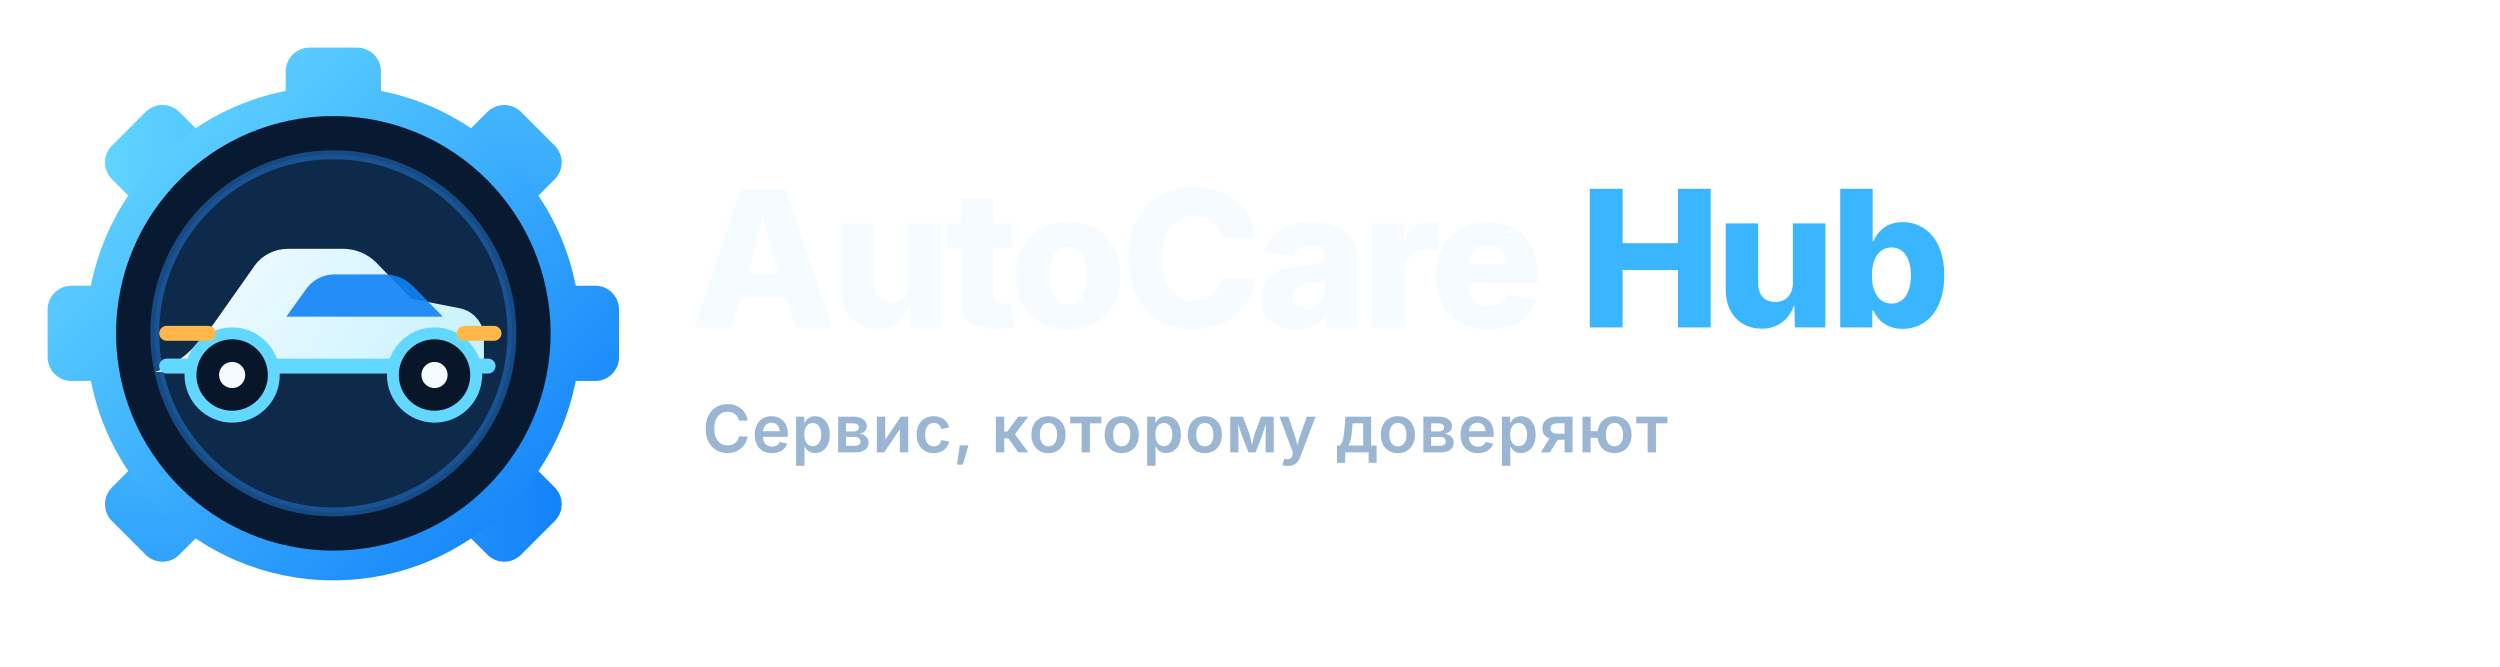
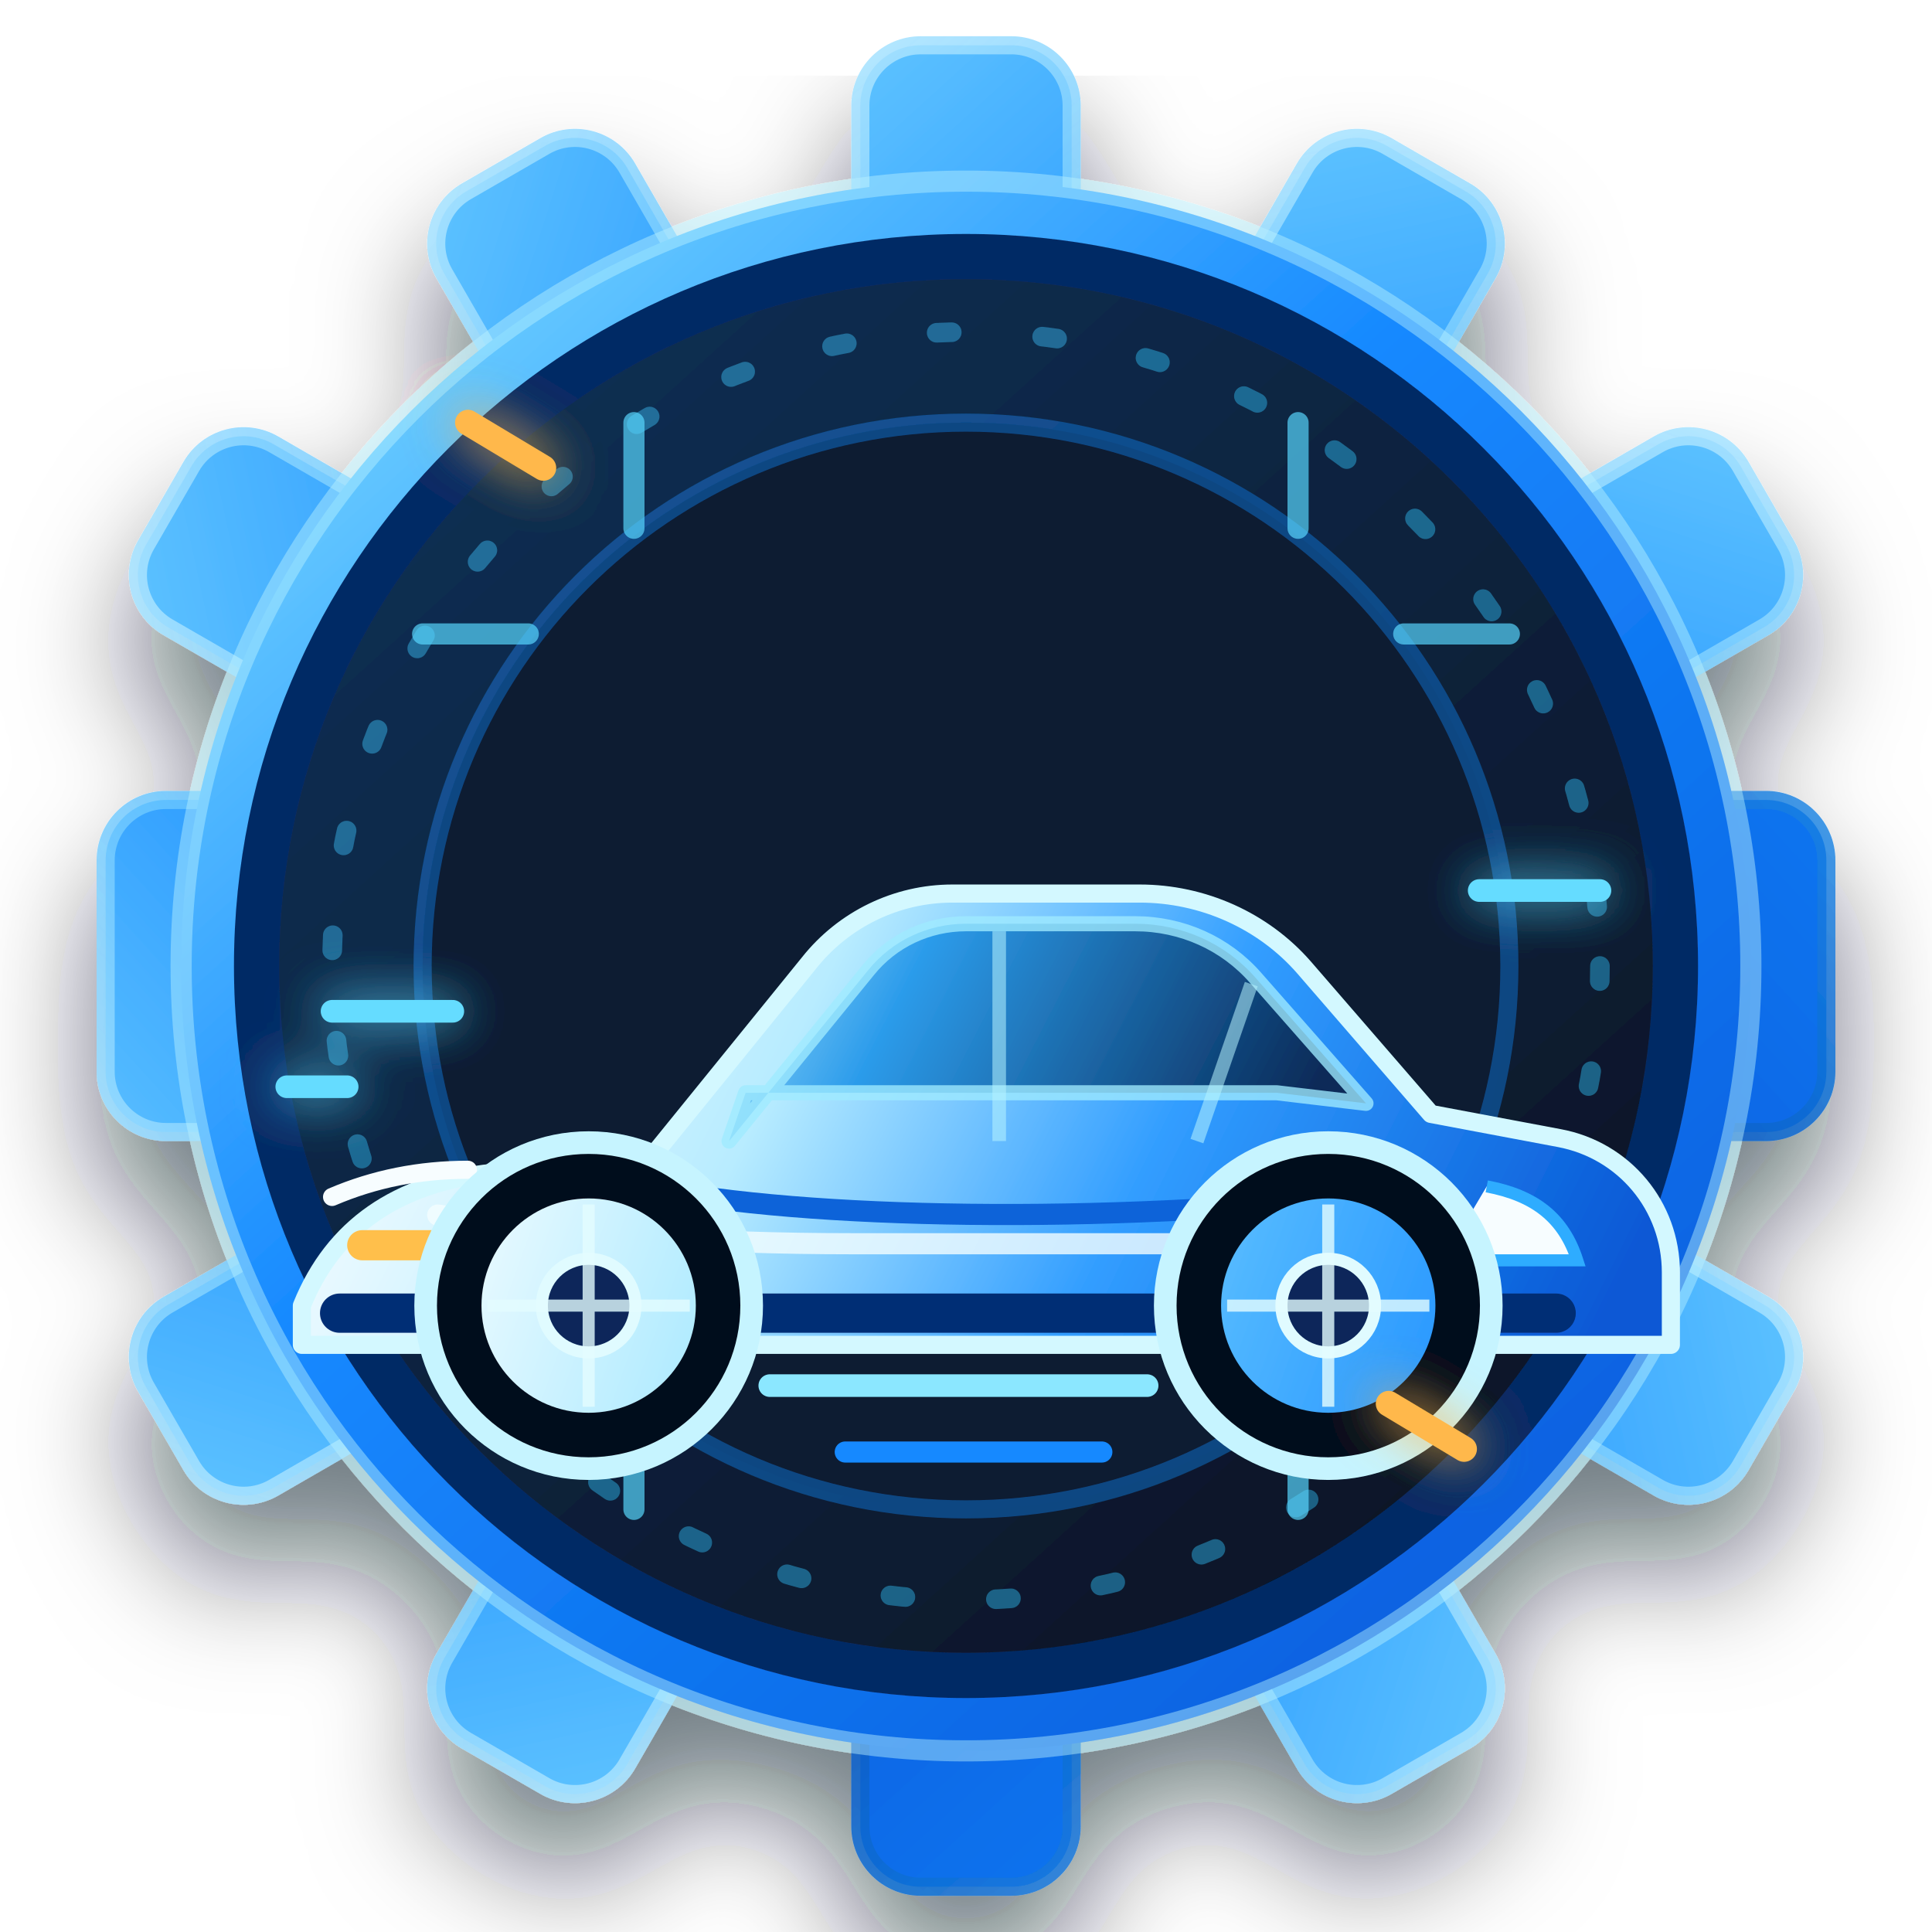
- <svg xmlns="http://www.w3.org/2000/svg" viewBox="0 0 420 112" role="img" aria-labelledby="title desc">
+ <svg xmlns="http://www.w3.org/2000/svg" viewBox="0 0 128 128" role="img" aria-labelledby="autocare-gear-title autocare-gear-desc">
  <defs>
-     <linearGradient id="gear" x1="12" y1="10" x2="92" y2="94" gradientUnits="userSpaceOnUse">
-       <stop stop-color="#62D7FF" />
-       <stop offset="1" stop-color="#0877F9" />
+     <linearGradient id="gearFace" x1="14" y1="10" x2="112" y2="118" gradientUnits="userSpaceOnUse">
+       <stop stop-color="#8CE8FF" />
+       <stop offset=".42" stop-color="#1689FF" />
+       <stop offset="1" stop-color="#0756D8" />
    </linearGradient>
-     <linearGradient id="car" x1="19" y1="39" x2="78" y2="76" gradientUnits="userSpaceOnUse">
-       <stop stop-color="#F5FBFF" />
-       <stop offset="1" stop-color="#B7EFFF" />
+     <linearGradient id="gearEdge" x1="23" y1="12" x2="108" y2="111" gradientUnits="userSpaceOnUse">
+       <stop stop-color="#D8F8FF" stop-opacity=".95" />
+       <stop offset=".5" stop-color="#1CA4FF" stop-opacity=".72" />
+       <stop offset="1" stop-color="#063BAA" stop-opacity=".95" />
    </linearGradient>
+     <linearGradient id="hub" x1="25" y1="20" x2="103" y2="106" gradientUnits="userSpaceOnUse">
+       <stop stop-color="#0E3157" />
+       <stop offset="1" stop-color="#061323" />
+     </linearGradient>
+     <linearGradient id="carBody" x1="29" y1="57" x2="103" y2="94" gradientUnits="userSpaceOnUse">
+       <stop stop-color="#F4FCFF" />
+       <stop offset=".32" stop-color="#B8ECFF" />
+       <stop offset=".62" stop-color="#319DFF" />
+       <stop offset="1" stop-color="#0758D5" />
+     </linearGradient>
+     <linearGradient id="glass" x1="47" y1="54" x2="86" y2="74" gradientUnits="userSpaceOnUse">
+       <stop stop-color="#C8F5FF" />
+       <stop offset=".38" stop-color="#2C9CEB" />
+       <stop offset="1" stop-color="#082B59" />
+     </linearGradient>
+     <linearGradient id="rim" x1="28" y1="80" x2="98" y2="105" gradientUnits="userSpaceOnUse">
+       <stop stop-color="#F5FDFF" />
+       <stop offset=".45" stop-color="#84DFFF" />
+       <stop offset="1" stop-color="#1689FF" />
+     </linearGradient>
+     <filter id="shadow" x="-30%" y="-30%" width="160%" height="170%">
+       <feDropShadow dx="0" dy="5" stdDeviation="4" flood-color="#031126" flood-opacity=".55" />
+     </filter>
+     <filter id="glow" x="-80%" y="-80%" width="260%" height="260%">
+       <feGaussianBlur stdDeviation="1.7" result="blur" />
+       <feMerge>
+         <feMergeNode in="blur" />
+         <feMergeNode in="SourceGraphic" />
+       </feMerge>
+     </filter>
  </defs>
-   <g transform="translate(8 8)">
-     <g fill="url(#gear)">
-       <rect x="40" y="0" width="16" height="18" rx="4" />
-       <rect x="40" y="64" width="16" height="18" rx="4" />
-       <rect x="0" y="40" width="18" height="16" rx="4" />
-       <rect x="78" y="40" width="18" height="16" rx="4" />
-       <rect x="12" y="11" width="16" height="18" rx="4" transform="rotate(-45 20 20)" />
-       <rect x="68" y="11" width="16" height="18" rx="4" transform="rotate(45 76 20)" />
-       <rect x="12" y="67" width="16" height="18" rx="4" transform="rotate(45 20 76)" />
-       <rect x="68" y="67" width="16" height="18" rx="4" transform="rotate(-45 76 76)" />
+   <g filter="url(#shadow)">
+     <g fill="url(#gearFace)" stroke="url(#gearEdge)" stroke-width="1.2">
+       <rect x="57" y="3" width="14" height="22" rx="4" />
+       <rect x="57" y="103" width="14" height="22" rx="4" transform="rotate(180 64 114)" />
+       <rect x="103" y="57" width="22" height="14" rx="4" transform="rotate(90 114 64)" />
+       <rect x="3" y="57" width="22" height="14" rx="4" transform="rotate(-90 14 64)" />
+       <rect x="57" y="3" width="14" height="22" rx="4" transform="rotate(30 64 64)" />
+       <rect x="57" y="3" width="14" height="22" rx="4" transform="rotate(60 64 64)" />
+       <rect x="57" y="3" width="14" height="22" rx="4" transform="rotate(120 64 64)" />
+       <rect x="57" y="3" width="14" height="22" rx="4" transform="rotate(150 64 64)" />
+       <rect x="57" y="3" width="14" height="22" rx="4" transform="rotate(210 64 64)" />
+       <rect x="57" y="3" width="14" height="22" rx="4" transform="rotate(240 64 64)" />
+       <rect x="57" y="3" width="14" height="22" rx="4" transform="rotate(300 64 64)" />
+       <rect x="57" y="3" width="14" height="22" rx="4" transform="rotate(330 64 64)" />
    </g>
-     <circle cx="48" cy="48" r="39" fill="#081A31" stroke="url(#gear)" stroke-width="5" />
-     <circle cx="48" cy="48" r="30" fill="#0E2A4B" stroke="#2B91FF" stroke-opacity=".4" stroke-width="1.5" />
-     <path d="M18 54.5c3.8-1.1 7.2-4.2 10.6-9.1l6.2-8.8c1.3-1.8 3.4-2.8 5.6-2.8h9.2c2.1 0 4.1.8 5.6 2.3l5.9 6.1 8.2 1.6c2.3.5 4 2.5 4 4.9v5.8H18v-0.0Z" fill="url(#car)" />
-     <path d="M27.7 45.2h38.7l-5-5.1a6.8 6.8 0 0 0-4.8-2h-8.4a5.8 5.8 0 0 0-4.8 2.5l-3.3 4.6H27.7Z" fill="#1183F5" opacity=".9" />
-     <path d="M20 53.5h54" stroke="#62D7FF" stroke-width="2.5" stroke-linecap="round" />
-     <circle cx="31" cy="55" r="7" fill="#071628" stroke="#62D7FF" stroke-width="2" />
-     <circle cx="65" cy="55" r="7" fill="#071628" stroke="#62D7FF" stroke-width="2" />
-     <circle cx="31" cy="55" r="2.2" fill="#F5FBFF" />
-     <circle cx="65" cy="55" r="2.2" fill="#F5FBFF" />
-     <path d="M20 48h7M70 48h5" stroke="#FFB74A" stroke-width="2.5" stroke-linecap="round" />
-   </g>
-   <g font-family="Manrope, Inter, Arial, sans-serif">
-     <text x="116" y="55" fill="#F5FBFF" font-size="32" font-weight="800" letter-spacing="-1.1">AutoCare <tspan fill="#39B6FF">Hub</tspan>
-     </text>
-     <text x="118" y="76" fill="#9AB6D2" font-size="11" font-weight="600" letter-spacing=".2">Сервис, которому доверяют</text>
+     <circle cx="64" cy="64" r="52" fill="url(#gearFace)" stroke="#B8F2FF" stroke-opacity=".45" stroke-width="1.4" />
+     <circle cx="64" cy="64" r="47" fill="url(#hub)" stroke="#062B65" stroke-width="3" />
+     <circle cx="64" cy="64" r="42" fill="none" stroke="#3DC5FF" stroke-opacity=".42" stroke-width="1.3" stroke-dasharray="1 6" stroke-linecap="round" />
+     <circle cx="64" cy="64" r="36" fill="#071A31" stroke="#1A7DE5" stroke-opacity=".45" stroke-width="1.2" />
+     <g opacity=".68" fill="none" stroke="#59D8FF" stroke-linecap="round">
+       <path d="M28 42h7M93 42h7M28 86h7M93 86h7" stroke-width="1.4" />
+       <path d="M42 28v7M86 28v7M42 93v7M86 93v7" stroke-width="1.4" />
+     </g>
+     <g>
+       <path d="M20 86.5c2.1-5.2 6.3-8.1 12.6-8.8l10.7-1.2 10.3-12.7c2.3-2.9 5.8-4.6 9.5-4.6h12.4c4.2 0 8.2 1.8 10.9 4.9l8.4 9.7 8.5 1.6c4.3.8 7.4 4.5 7.4 8.9v4.8H20Z" fill="url(#carBody)" stroke="#D3F8FF" stroke-width="1.2" stroke-linejoin="round" />
+       <path d="m48.3 75.6 9.2-11.3c1.6-2 4-3.1 6.5-3.1h11.2c3.1 0 6 1.3 8 3.6l7.3 8.3-5.9-.7H49.4Z" fill="url(#glass)" stroke="#9FEAFF" stroke-opacity=".78" stroke-width="1" stroke-linejoin="round" />
+       <path d="M66.2 61.7v13.9M82.9 65.2l-3.6 10.4" stroke="#B6F3FF" stroke-opacity=".55" stroke-width=".9" />
+       <path d="M29 80.5c8.8 1.3 18 1.9 27.4 1.9h43.9" fill="none" stroke="#F4FDFF" stroke-opacity=".8" stroke-width="1.4" stroke-linecap="round" />
+       <path d="M22.5 87h80.6" fill="none" stroke="#052D75" stroke-width="2.6" stroke-linecap="round" />
+       <path d="M24 82.5h10.4M91.1 82.5h8.7" stroke="#FFBF4C" stroke-width="2" stroke-linecap="round" />
+       <path d="M98.5 78.6c3.2.6 5.1 2.1 6 4.9h-8.9" fill="#F7FDFF" stroke="#2EACFF" stroke-width=".8" />
+       <path d="M22 79.3c2.8-1.2 5.8-1.8 9-1.8" stroke="#F7FDFF" stroke-width="1.2" stroke-linecap="round" />
+       <path d="M43 78.7c10.5 2.1 30 2.4 47.8.5" fill="none" stroke="#0A63D9" stroke-width="1.4" />
+       <g>
+         <circle cx="39" cy="86.5" r="10.8" fill="#040D1C" stroke="#C6F4FF" stroke-width="1.5" />
+         <circle cx="39" cy="86.5" r="7.1" fill="url(#rim)" />
+         <circle cx="39" cy="86.5" r="3.1" fill="#08265A" stroke="#E0FBFF" stroke-width=".8" />
+         <path d="M39 79.8v13.4M32.3 86.5h13.4" stroke="#E4FCFF" stroke-width=".8" opacity=".8" />
+       </g>
+       <g>
+         <circle cx="88" cy="86.5" r="10.8" fill="#040D1C" stroke="#C6F4FF" stroke-width="1.5" />
+         <circle cx="88" cy="86.5" r="7.1" fill="url(#rim)" />
+         <circle cx="88" cy="86.5" r="3.1" fill="#08265A" stroke="#E0FBFF" stroke-width=".8" />
+         <path d="M88 79.8v13.4M81.3 86.5h13.4" stroke="#E4FCFF" stroke-width=".8" opacity=".8" />
+       </g>
+       <path d="M51 91.8h25" stroke="#8BE7FF" stroke-width="1.5" stroke-linecap="round" />
+       <path d="M56 96.2h17" stroke="#1689FF" stroke-width="1.4" stroke-linecap="round" />
+     </g>
+     <g filter="url(#glow)" fill="none" stroke-linecap="round">
+       <path d="M22 67h8M98 59h8M19 72h4" stroke="#65DCFF" stroke-width="1.5" />
+       <path d="M31 28l5 3M92 93l5 3" stroke="#FFB84C" stroke-width="1.7" />
+     </g>
  </g>
</svg>
